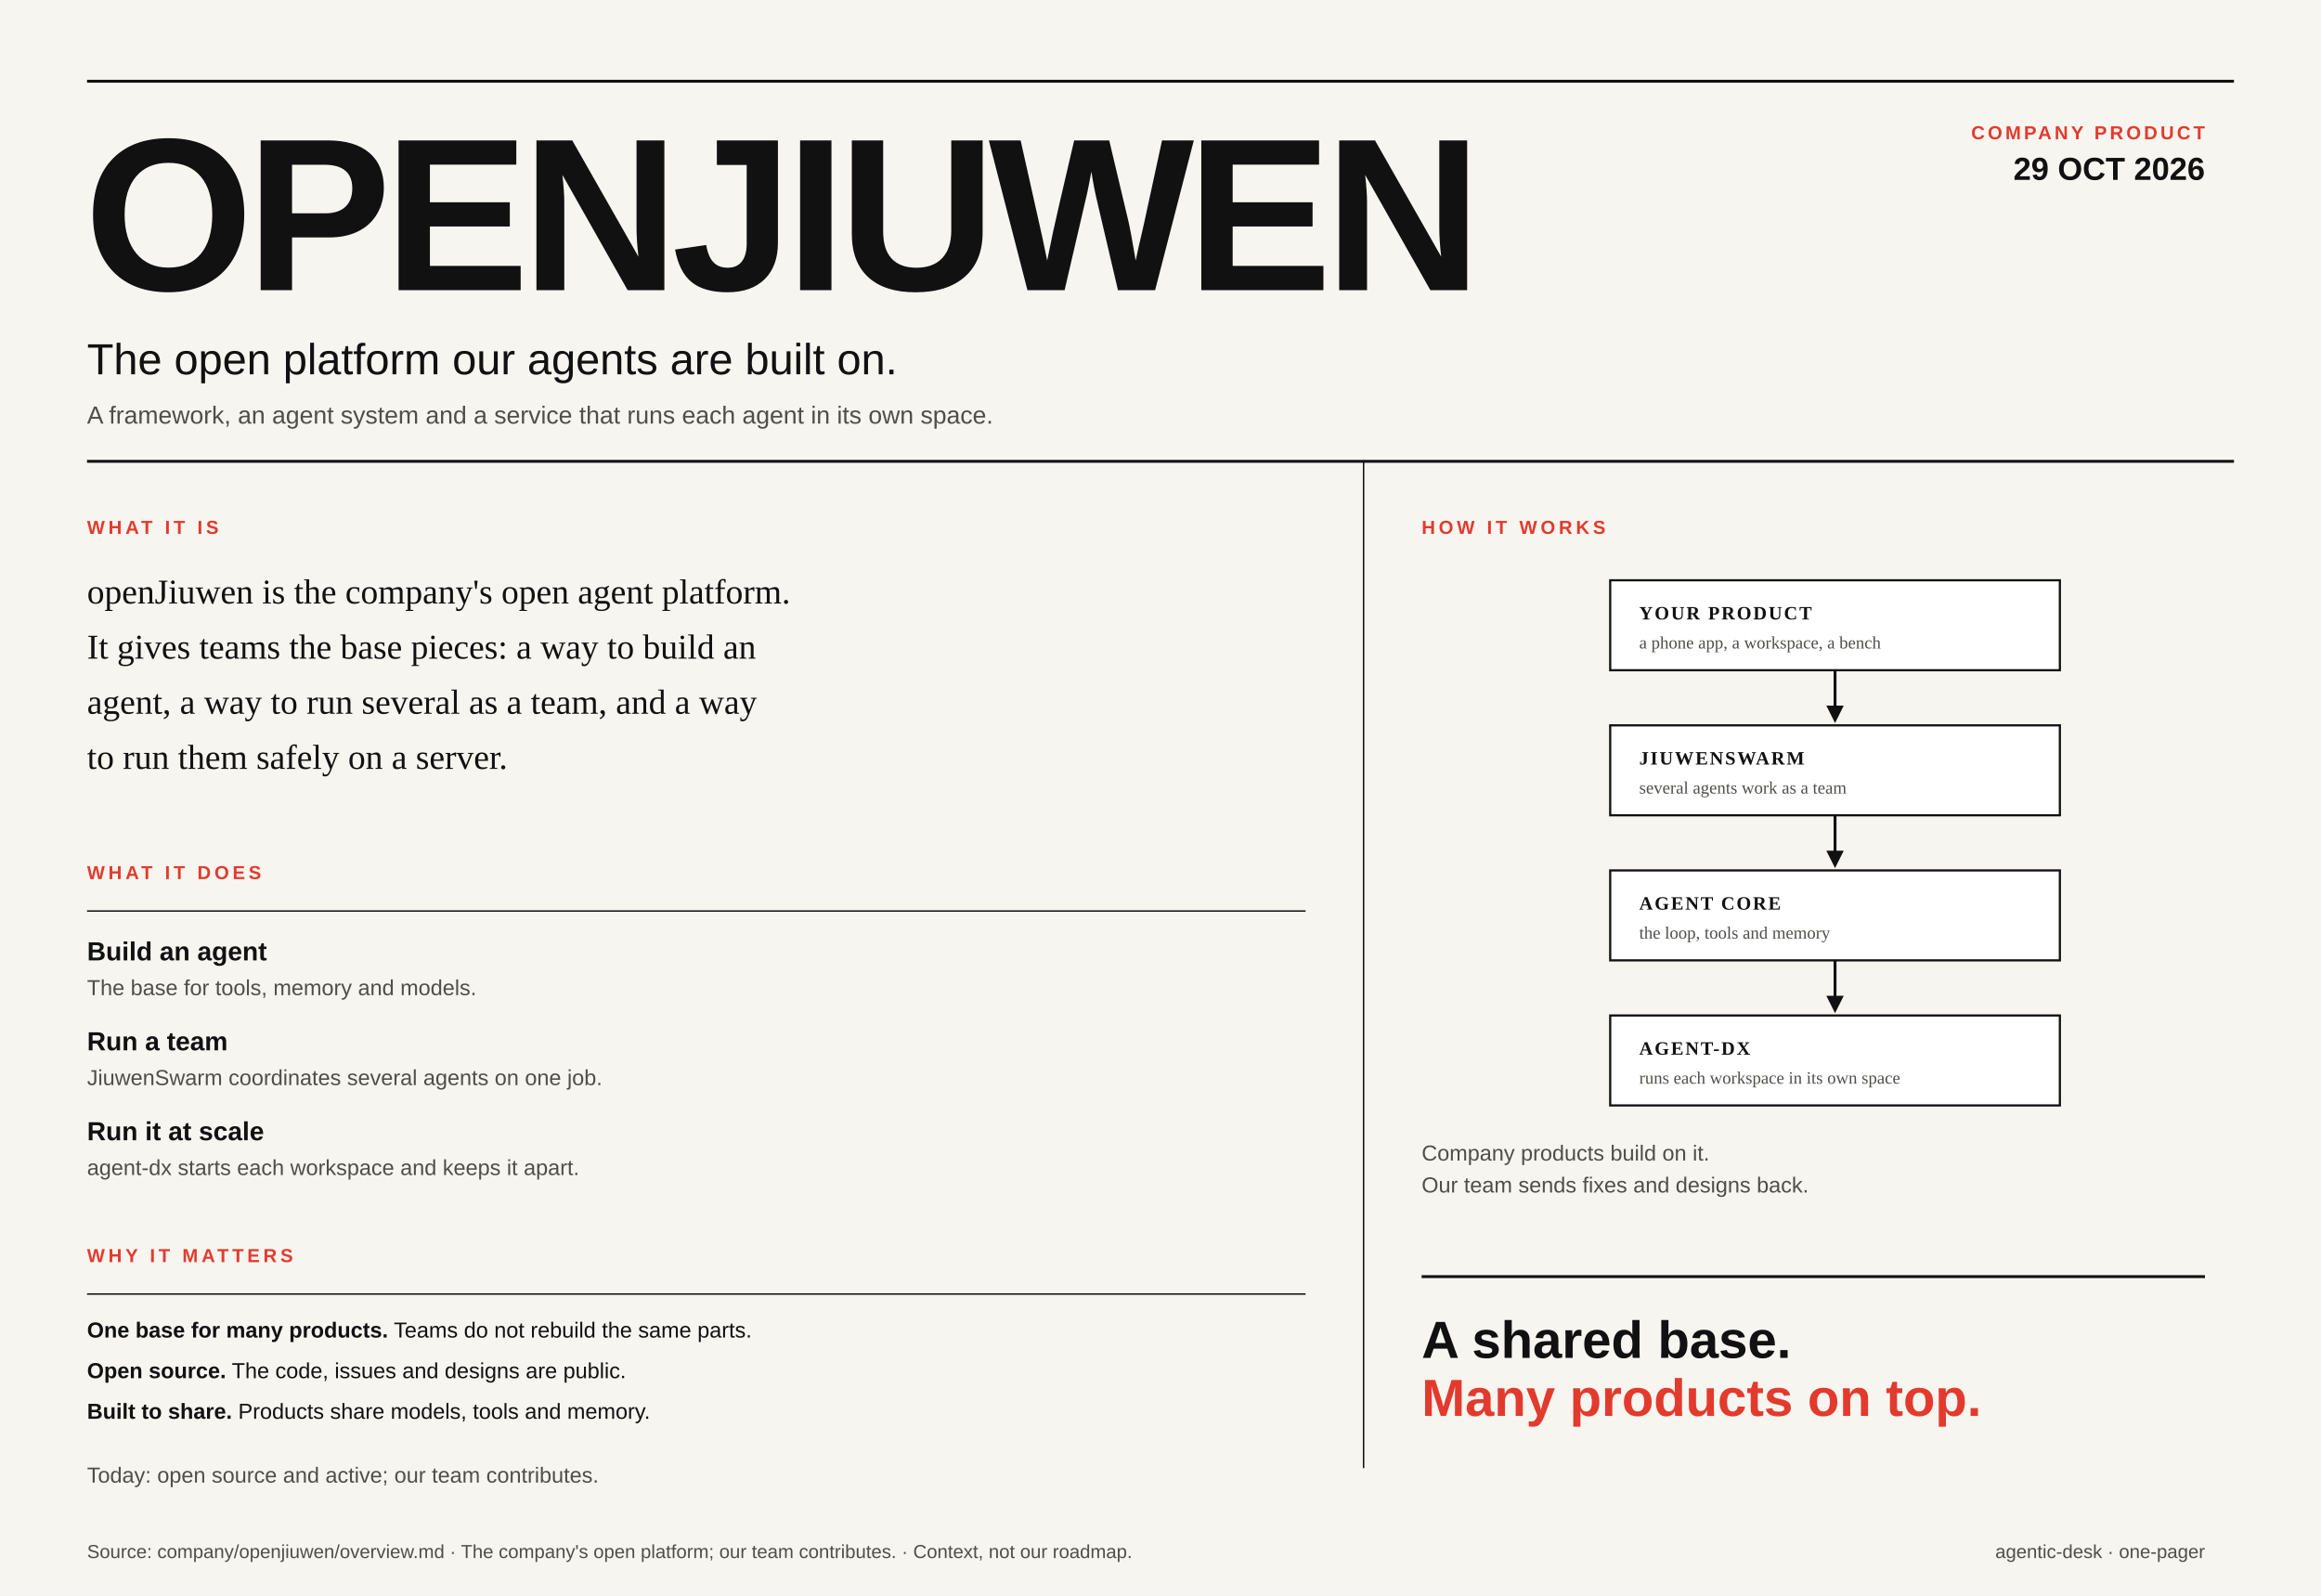
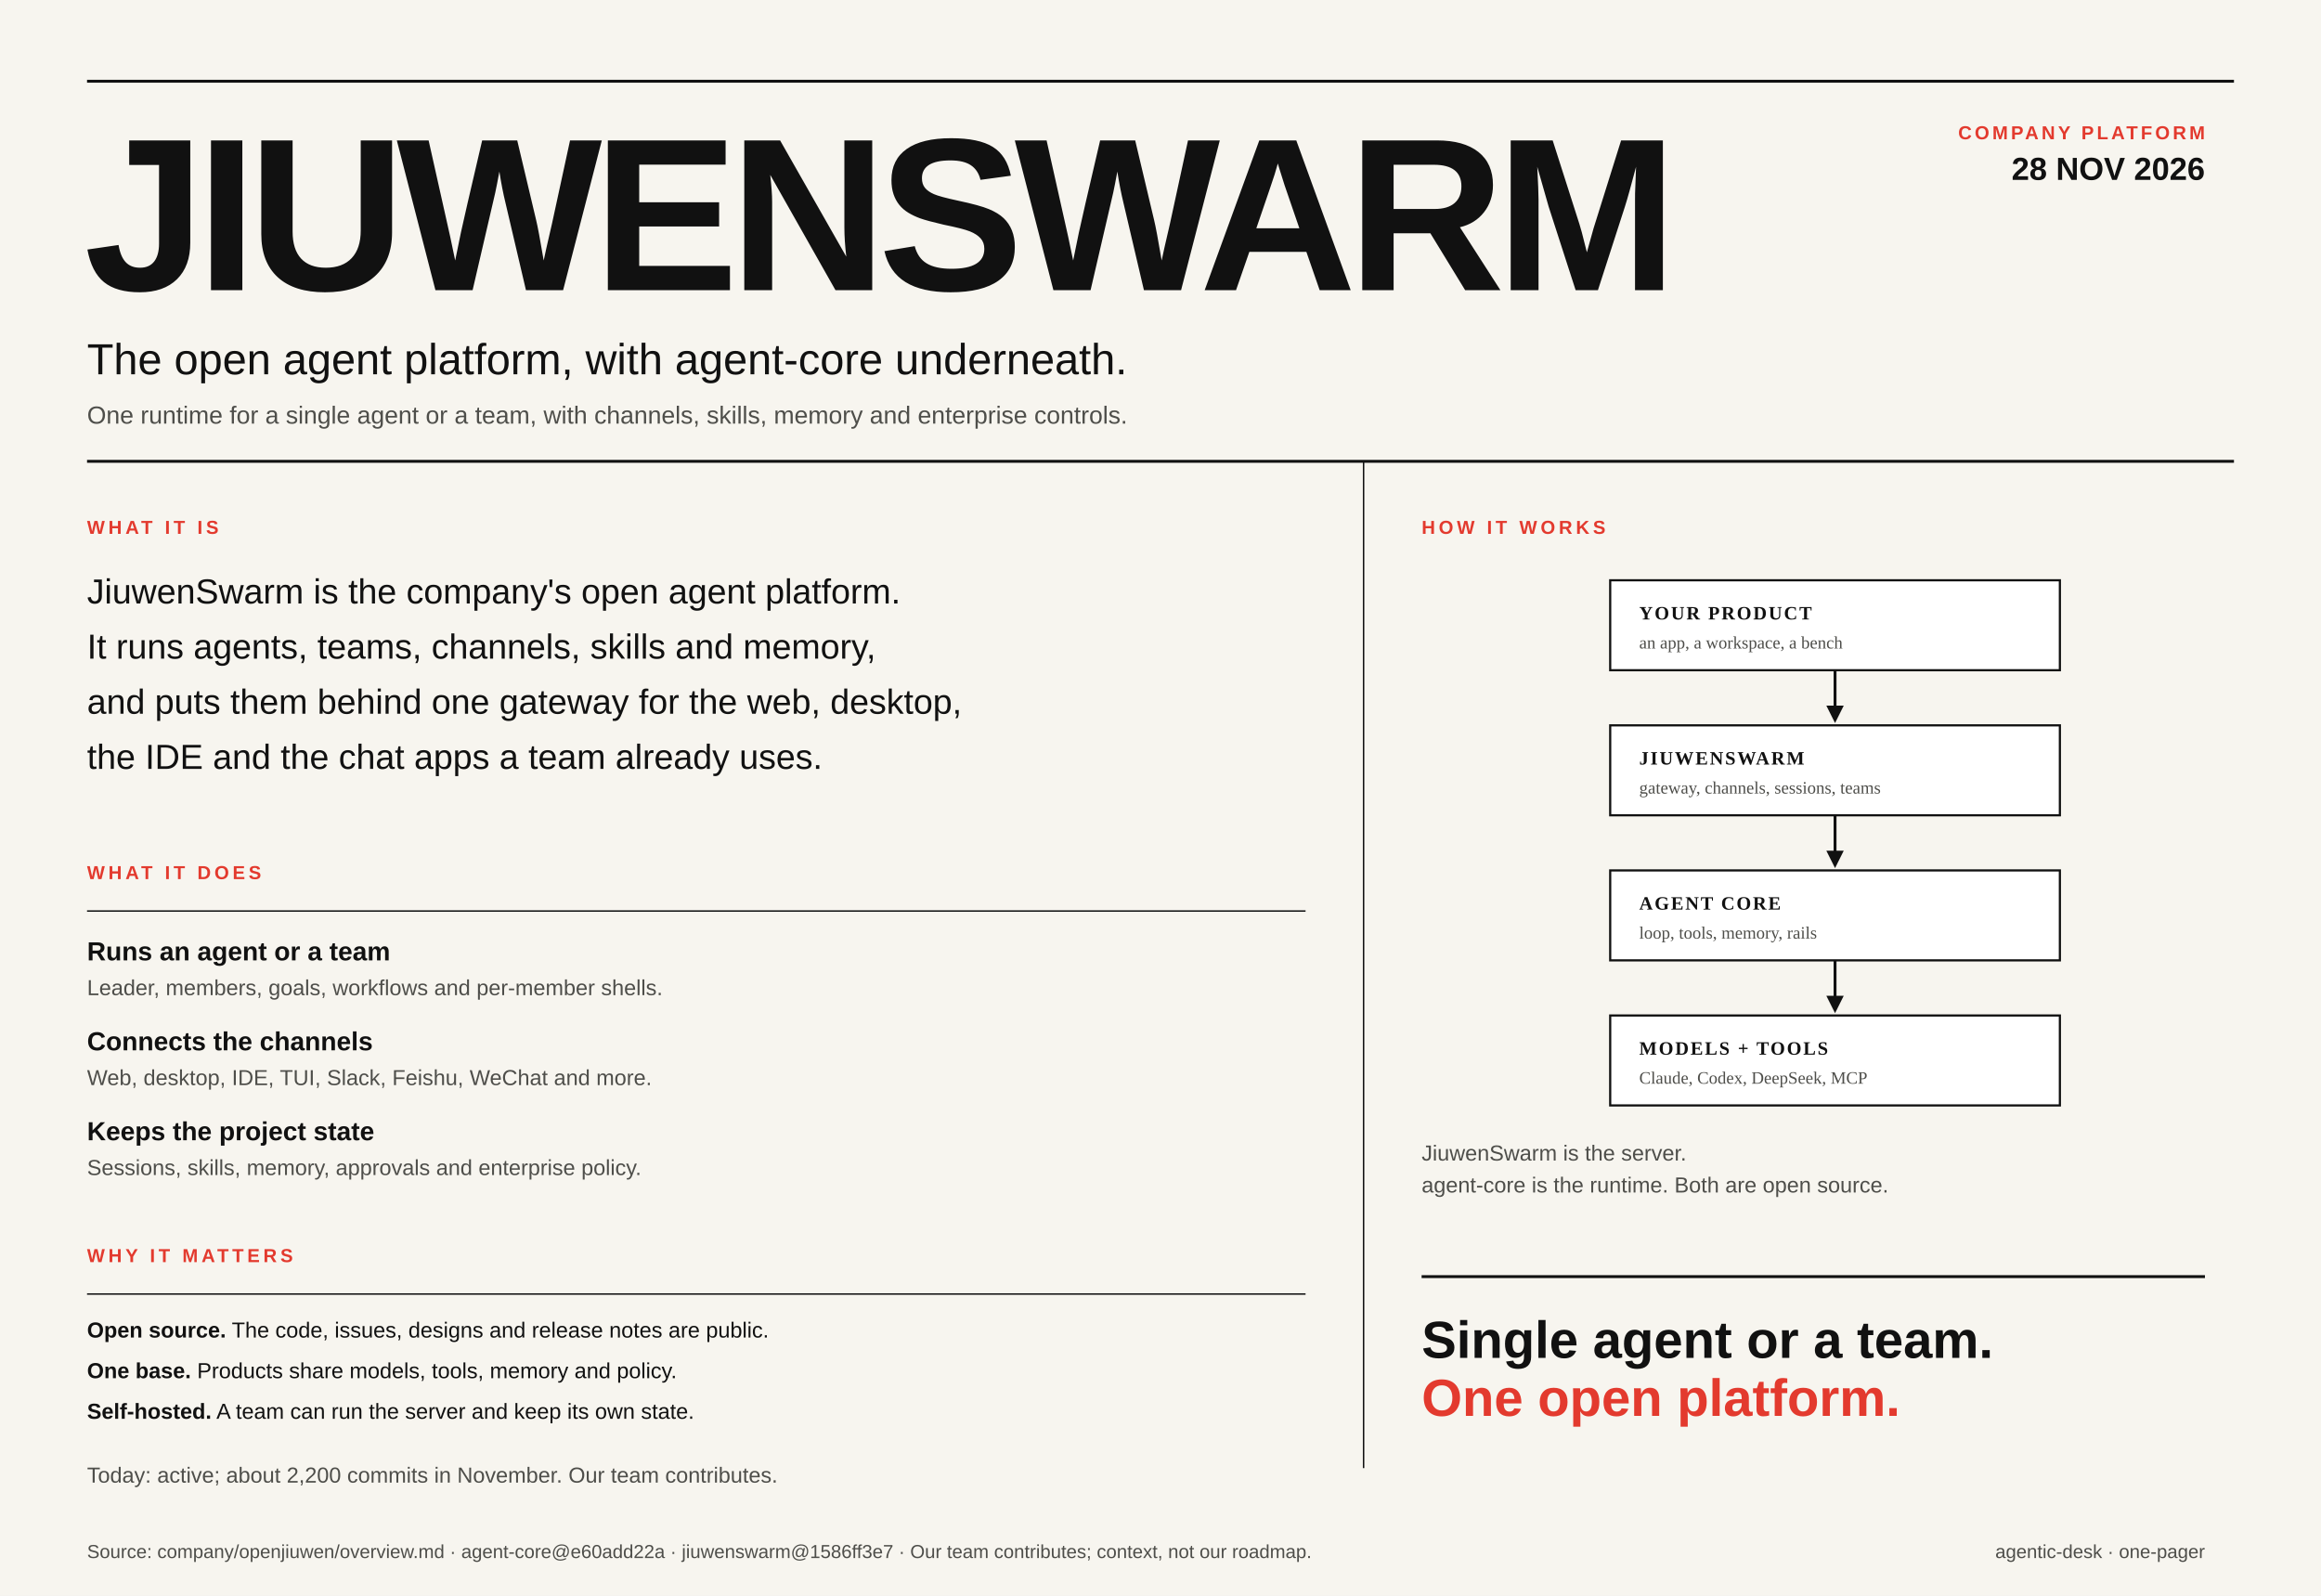
<svg xmlns="http://www.w3.org/2000/svg" width="1600" height="1100" viewBox="0 0 1600 1100" role="img" aria-labelledby="titleB descB">
  <defs>
    <marker id="arrowB" viewBox="0 0 10 10" refX="8" refY="5" markerWidth="6" markerHeight="6" orient="auto">
      <path d="M0 0 L10 5 L0 10 z" fill="#111111" />
    </marker>
    <style>
      .sans { font-family: "Segoe UI", Arial, Helvetica, sans-serif; }
      .kicker { font-size: 13px; font-weight: 700; letter-spacing: 2.4px; fill: #E33A2E; }
      .body { font-size: 24px; fill: #111111; }
      .small { font-size: 15px; fill: #4E4E4A; }
      .boxTitle { font-size: 13px; font-weight: 700; letter-spacing: 1.2px; fill: #111111; }
      .boxSub { font-size: 12px; fill: #4E4E4A; }
    </style>
  </defs>
  <rect width="1600" height="1100" fill="#F7F5EF" />
  <line x1="60" y1="56" x2="1540" y2="56" stroke="#111111" stroke-width="2" />
-   <text class="sans" x="58" y="200" font-size="150" font-weight="700" fill="#111111" letter-spacing="-5">OPENJIUWEN</text>
-   <text class="sans" x="1520" y="96" text-anchor="end" font-size="13" font-weight="700" letter-spacing="2" fill="#E33A2E">COMPANY PRODUCT</text>
-   <text class="sans" x="1520" y="124" text-anchor="end" font-size="22" font-weight="600" fill="#111111">29 OCT 2026</text>
-   <text class="sans" x="60" y="258" font-size="30" fill="#111111">The open platform our agents are built on.</text>
-   <text class="sans" x="60" y="292" font-size="17" fill="#4E4E4A">A framework, an agent system and a service that runs each agent in its own space.</text>
+   <text class="sans" x="58" y="200" font-size="150" font-weight="700" fill="#111111" letter-spacing="-6">JIUWENSWARM</text>
+   <text class="sans" x="1520" y="96" text-anchor="end" font-size="13" font-weight="700" letter-spacing="2" fill="#E33A2E">COMPANY PLATFORM</text>
+   <text class="sans" x="1520" y="124" text-anchor="end" font-size="22" font-weight="600" fill="#111111">28 NOV 2026</text>
+   <text class="sans" x="60" y="258" font-size="30" fill="#111111">The open agent platform, with agent-core underneath.</text>
+   <text class="sans" x="60" y="292" font-size="17" fill="#4E4E4A">One runtime for a single agent or a team, with channels, skills, memory and enterprise controls.</text>
  <line x1="60" y1="318" x2="1540" y2="318" stroke="#111111" stroke-width="2" />
  <line x1="940" y1="318" x2="940" y2="1012" stroke="#111111" stroke-width="1" />
  <text class="sans kicker" x="60" y="368">WHAT IT IS</text>
-   <text class="body" x="60" y="416">openJiuwen is the company's open agent platform.</text>
-   <text class="body" x="60" y="454">It gives teams the base pieces: a way to build an</text>
-   <text class="body" x="60" y="492">agent, a way to run several as a team, and a way</text>
-   <text class="body" x="60" y="530">to run them safely on a server.</text>
+   <text class="sans body" x="60" y="416">JiuwenSwarm is the company's open agent platform.</text>
+   <text class="sans body" x="60" y="454">It runs agents, teams, channels, skills and memory,</text>
+   <text class="sans body" x="60" y="492">and puts them behind one gateway for the web, desktop,</text>
+   <text class="sans body" x="60" y="530">the IDE and the chat apps a team already uses.</text>
  <text class="sans kicker" x="60" y="606">WHAT IT DOES</text>
  <line x1="60" y1="628" x2="900" y2="628" stroke="#111111" stroke-width="1" />
-   <text class="sans" x="60" y="662" font-size="18" font-weight="700" fill="#111111">Build an agent</text>
-   <text class="sans small" x="60" y="686">The base for tools, memory and models.</text>
-   <text class="sans" x="60" y="724" font-size="18" font-weight="700" fill="#111111">Run a team</text>
-   <text class="sans small" x="60" y="748">JiuwenSwarm coordinates several agents on one job.</text>
-   <text class="sans" x="60" y="786" font-size="18" font-weight="700" fill="#111111">Run it at scale</text>
-   <text class="sans small" x="60" y="810">agent-dx starts each workspace and keeps it apart.</text>
+   <text class="sans" x="60" y="662" font-size="18" font-weight="700" fill="#111111">Runs an agent or a team</text>
+   <text class="sans small" x="60" y="686">Leader, members, goals, workflows and per-member shells.</text>
+   <text class="sans" x="60" y="724" font-size="18" font-weight="700" fill="#111111">Connects the channels</text>
+   <text class="sans small" x="60" y="748">Web, desktop, IDE, TUI, Slack, Feishu, WeChat and more.</text>
+   <text class="sans" x="60" y="786" font-size="18" font-weight="700" fill="#111111">Keeps the project state</text>
+   <text class="sans small" x="60" y="810">Sessions, skills, memory, approvals and enterprise policy.</text>
  <text class="sans kicker" x="60" y="870">WHY IT MATTERS</text>
  <line x1="60" y1="892" x2="900" y2="892" stroke="#111111" stroke-width="1" />
  <text class="sans" x="60" y="922" font-size="15" fill="#111111">
-     <tspan font-weight="700">One base for many products.</tspan> Teams do not rebuild the same parts.</text>
+     <tspan font-weight="700">Open source.</tspan> The code, issues, designs and release notes are public.</text>
  <text class="sans" x="60" y="950" font-size="15" fill="#111111">
-     <tspan font-weight="700">Open source.</tspan> The code, issues and designs are public.</text>
+     <tspan font-weight="700">One base.</tspan> Products share models, tools, memory and policy.</text>
  <text class="sans" x="60" y="978" font-size="15" fill="#111111">
-     <tspan font-weight="700">Built to share.</tspan> Products share models, tools and memory.</text>
-   <text class="sans small" x="60" y="1022">Today: open source and active; our team contributes.</text>
+     <tspan font-weight="700">Self-hosted.</tspan> A team can run the server and keep its own state.</text>
+   <text class="sans small" x="60" y="1022">Today: active; about 2,200 commits in November. Our team contributes.</text>
  <text class="sans kicker" x="980" y="368">HOW IT WORKS</text>
  <rect x="1110" y="400" width="310" height="62" fill="#FFFFFF" stroke="#111111" stroke-width="1.5" />
  <text class="boxTitle" x="1130" y="427">YOUR PRODUCT</text>
-   <text class="boxSub" x="1130" y="447">a phone app, a workspace, a bench</text>
+   <text class="boxSub" x="1130" y="447">an app, a workspace, a bench</text>
+   <rect x="1110" y="500" width="310" height="62" fill="#FFFFFF" stroke="#111111" stroke-width="1.5" />
+   <text class="boxTitle" x="1130" y="527" fill="#E33A2E">JIUWENSWARM</text>
+   <text class="boxSub" x="1130" y="547">gateway, channels, sessions, teams</text>
+   <rect x="1110" y="600" width="310" height="62" fill="#FFFFFF" stroke="#111111" stroke-width="1.5" />
+   <text class="boxTitle" x="1130" y="627">AGENT CORE</text>
+   <text class="boxSub" x="1130" y="647">loop, tools, memory, rails</text>
+   <rect x="1110" y="700" width="310" height="62" fill="#FFFFFF" stroke="#111111" stroke-width="1.5" />
+   <text class="boxTitle" x="1130" y="727">MODELS + TOOLS</text>
+   <text class="boxSub" x="1130" y="747">Claude, Codex, DeepSeek, MCP</text>
  <path d="M1265 462 L1265 496" stroke="#111111" stroke-width="2" marker-end="url(#arrowB)" />
-   <rect x="1110" y="500" width="310" height="62" fill="#FFFFFF" stroke="#111111" stroke-width="1.5" />
-   <text class="boxTitle" x="1130" y="527">JIUWENSWARM</text>
-   <text class="boxSub" x="1130" y="547">several agents work as a team</text>
  <path d="M1265 562 L1265 596" stroke="#111111" stroke-width="2" marker-end="url(#arrowB)" />
-   <rect x="1110" y="600" width="310" height="62" fill="#FFFFFF" stroke="#111111" stroke-width="1.5" />
-   <text class="boxTitle" x="1130" y="627" fill="#E33A2E">AGENT CORE</text>
-   <text class="boxSub" x="1130" y="647">the loop, tools and memory</text>
  <path d="M1265 662 L1265 696" stroke="#111111" stroke-width="2" marker-end="url(#arrowB)" />
-   <rect x="1110" y="700" width="310" height="62" fill="#FFFFFF" stroke="#111111" stroke-width="1.5" />
-   <text class="boxTitle" x="1130" y="727">AGENT-DX</text>
-   <text class="boxSub" x="1130" y="747">runs each workspace in its own space</text>
-   <text class="sans small" x="980" y="800">Company products build on it.</text>
-   <text class="sans small" x="980" y="822">Our team sends fixes and designs back.</text>
+   <text class="sans small" x="980" y="800">JiuwenSwarm is the server.</text>
+   <text class="sans small" x="980" y="822">agent-core is the runtime. Both are open source.</text>
  <line x1="980" y1="880" x2="1520" y2="880" stroke="#111111" stroke-width="2" />
-   <text class="sans" x="980" y="936" font-size="36" font-weight="700" fill="#111111">A shared base.</text>
-   <text class="sans" x="980" y="976" font-size="36" font-weight="700" fill="#E33A2E">Many products on top.</text>
-   <text class="sans" x="60" y="1074" font-size="13" fill="#4E4E4A">Source: company/openjiuwen/overview.md  ·  The company's open platform; our team contributes.  ·  Context, not our roadmap.</text>
+   <text class="sans" x="980" y="936" font-size="36" font-weight="700" fill="#111111">Single agent or a team.</text>
+   <text class="sans" x="980" y="976" font-size="36" font-weight="700" fill="#E33A2E">One open platform.</text>
+   <text class="sans" x="60" y="1074" font-size="13" fill="#4E4E4A">Source: company/openjiuwen/overview.md  ·  agent-core@e60add22a · jiuwenswarm@1586ff3e7  ·  Our team contributes; context, not our roadmap.</text>
  <text class="sans" x="1520" y="1074" text-anchor="end" font-size="13" fill="#4E4E4A">agentic-desk · one-pager</text>
</svg>
